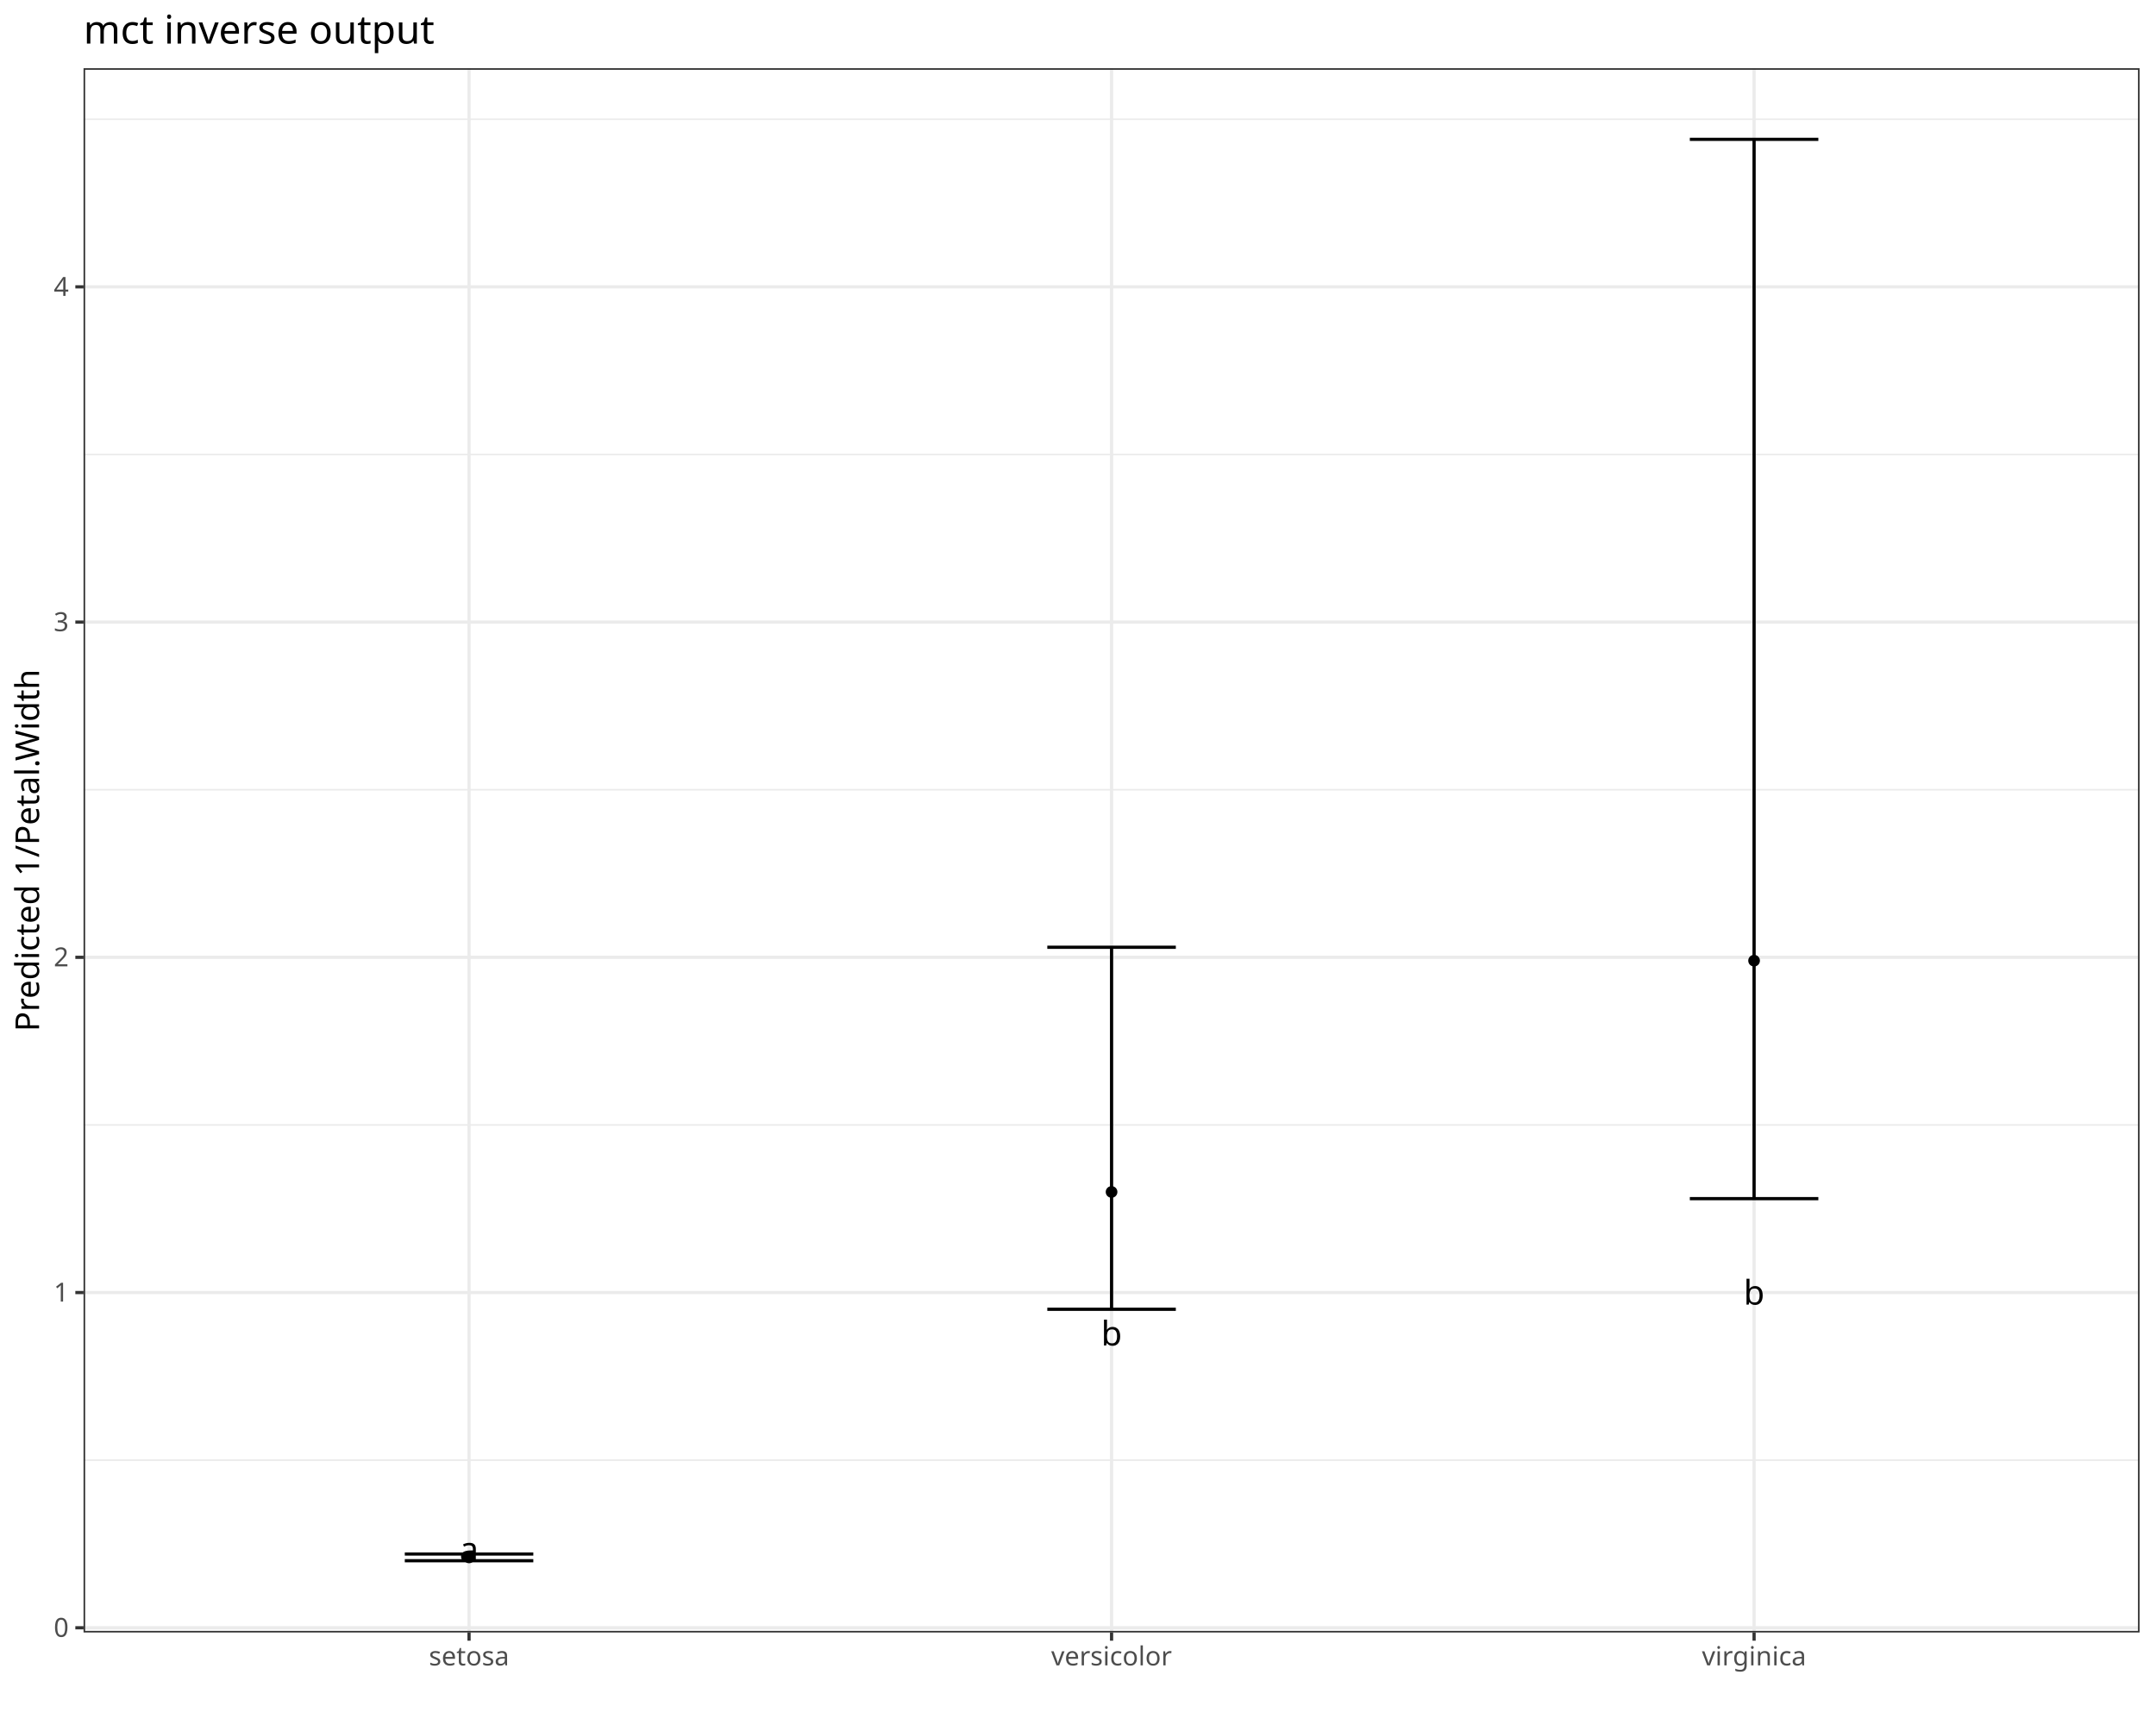
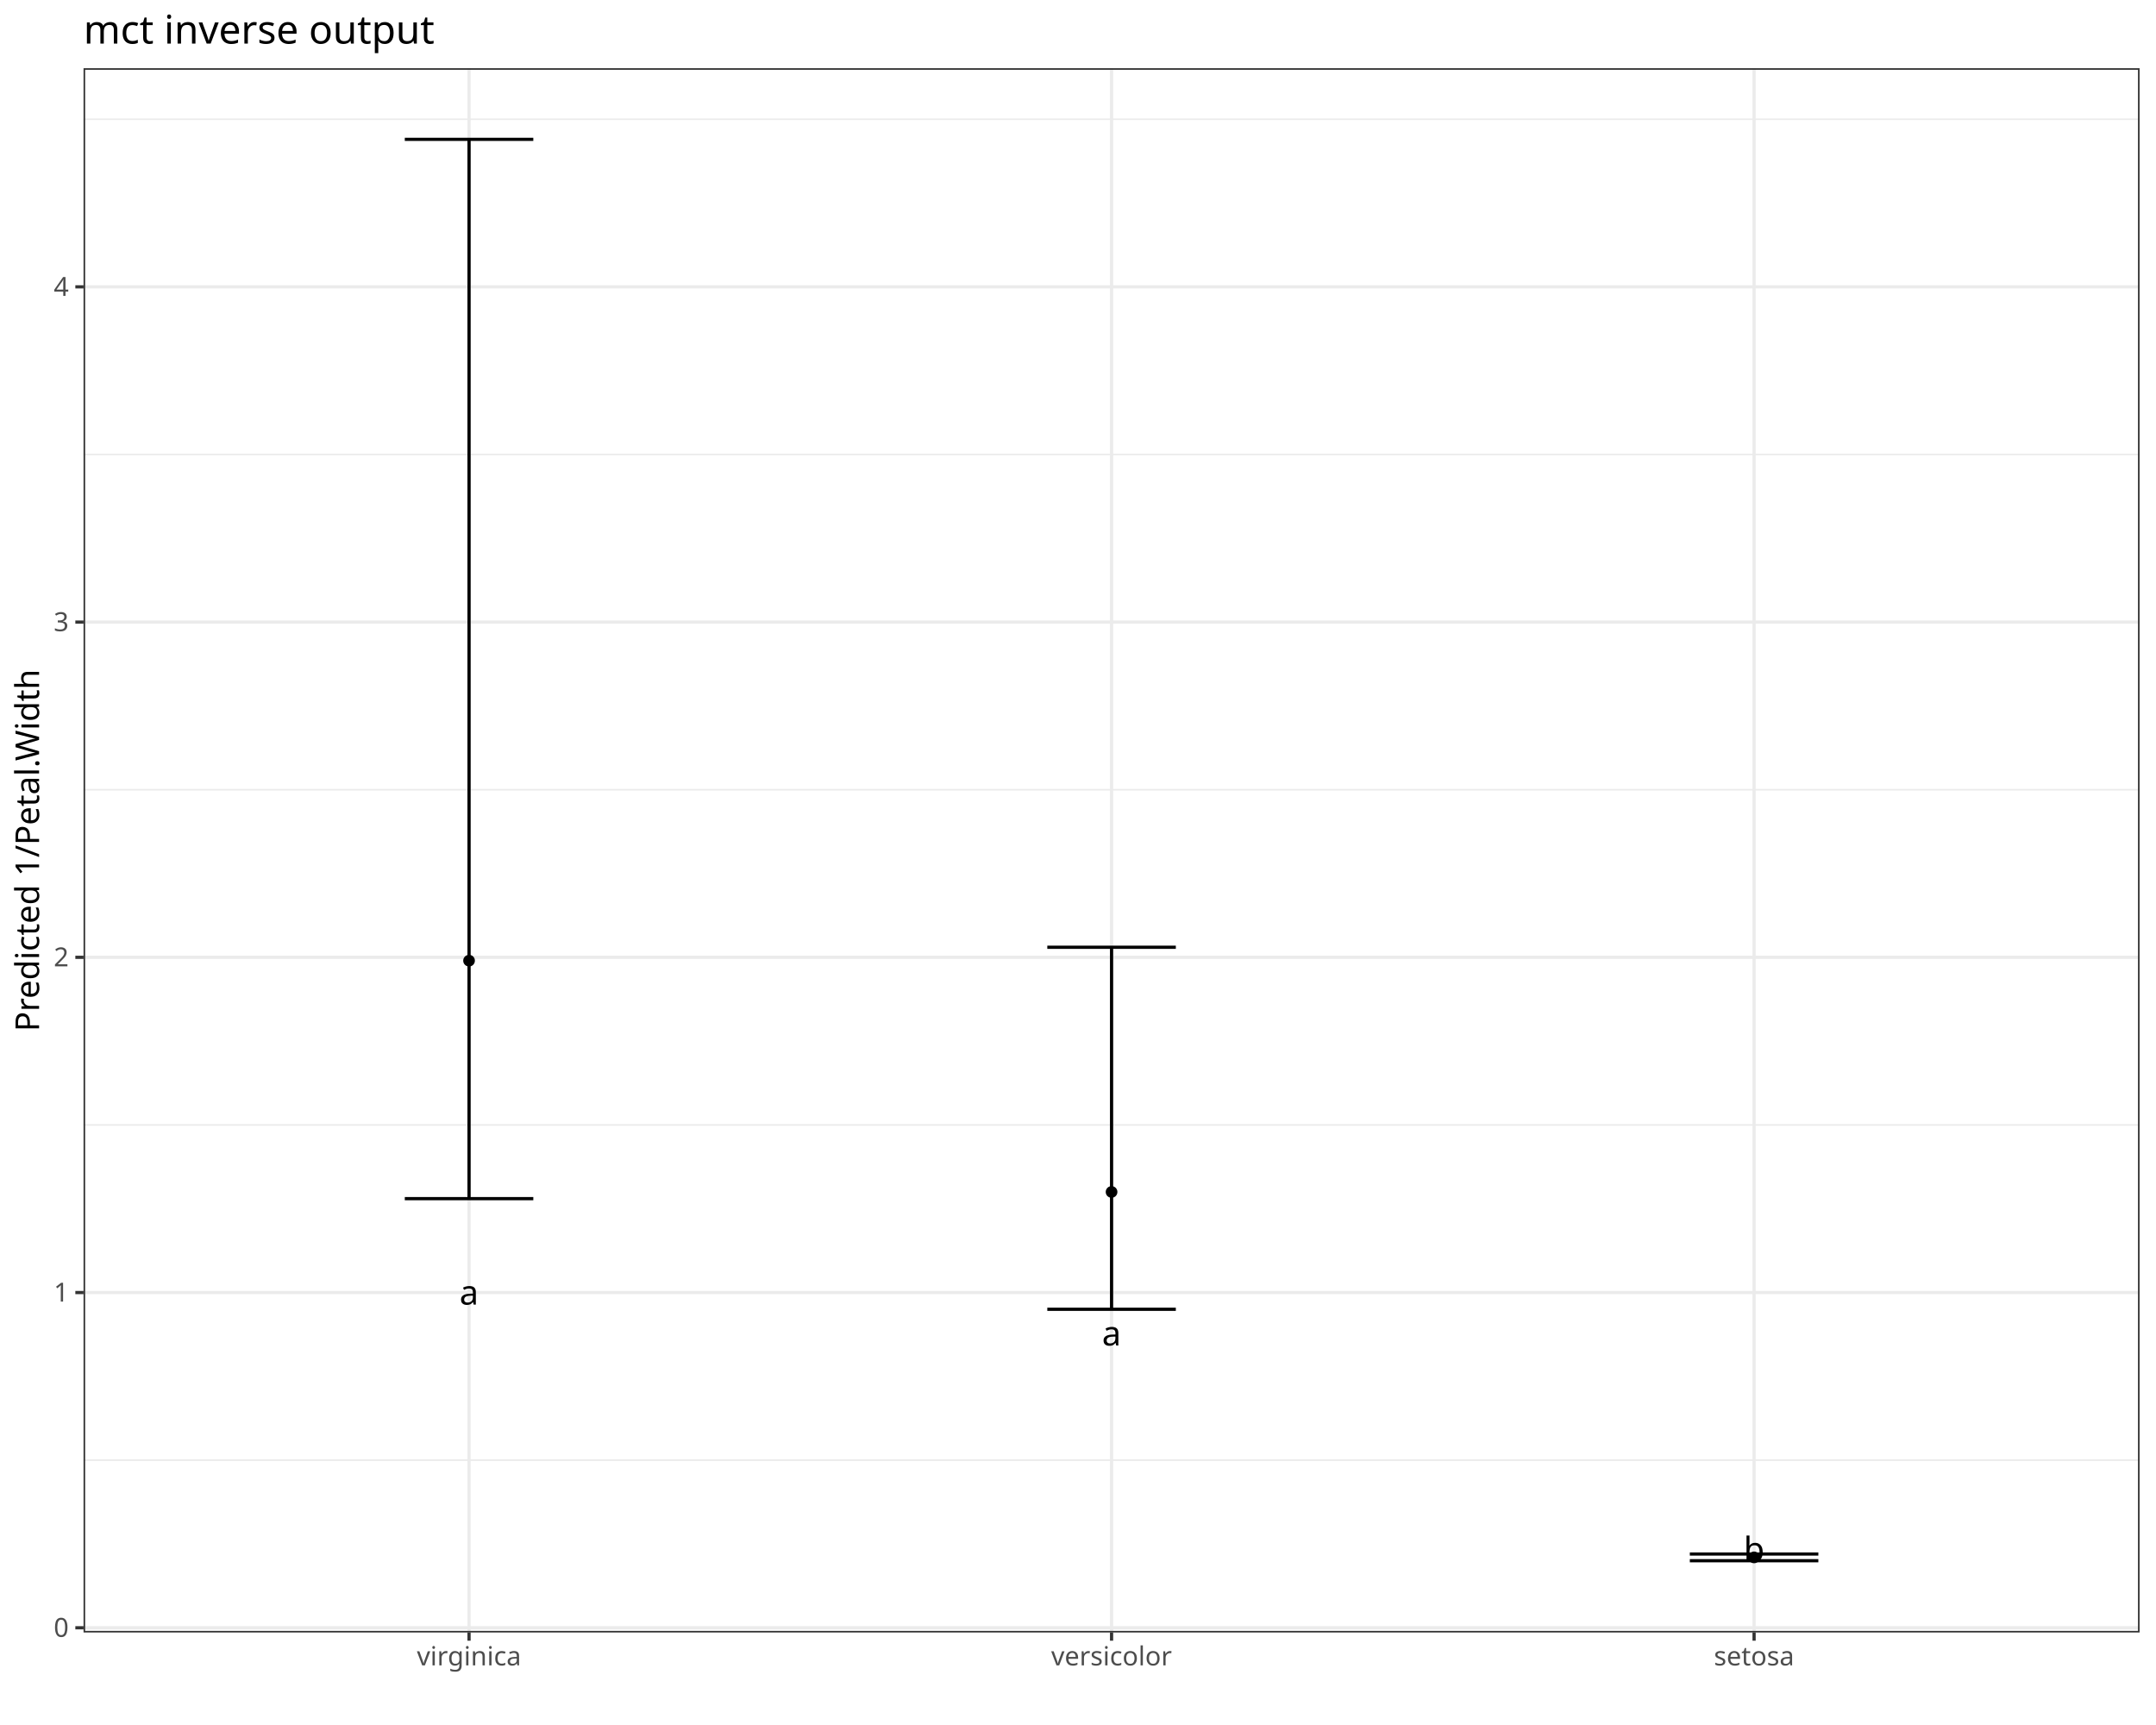
<svg xmlns="http://www.w3.org/2000/svg" class="svglite" data-engine-version="2.0" width="720.00pt" height="576.00pt" viewBox="0 0 720.00 576.00">
  <defs>
    <style type="text/css">
    .svglite line, .svglite polyline, .svglite polygon, .svglite path, .svglite rect, .svglite circle {
      fill: none;
      stroke: #000000;
      stroke-linecap: round;
      stroke-linejoin: round;
      stroke-miterlimit: 10.00;
    }
  </style>
  </defs>
  <rect width="100%" height="100%" style="stroke: none; fill: #FFFFFF;" />
  <defs>
    <clipPath id="cpMC4wMHw3MjAuMDB8MC4wMHw1NzYuMDA=">
      <rect x="0.00" y="0.00" width="720.00" height="576.00" />
    </clipPath>
  </defs>
  <g clip-path="url(#cpMC4wMHw3MjAuMDB8MC4wMHw1NzYuMDA=)">
    <rect x="0.00" y="0.00" width="720.00" height="576.00" style="stroke-width: 1.07; stroke: #FFFFFF; fill: #FFFFFF;" />
  </g>
  <defs>
    <clipPath id="cpMjcuOTB8NzE0LjUyfDIyLjc4fDU0NS4xMQ==">
      <rect x="27.90" y="22.78" width="686.62" height="522.33" />
    </clipPath>
  </defs>
  <g clip-path="url(#cpMjcuOTB8NzE0LjUyfDIyLjc4fDU0NS4xMQ==)">
    <rect x="27.90" y="22.78" width="686.62" height="522.33" style="stroke-width: 1.07; stroke: none; fill: #FFFFFF;" />
    <polyline points="27.90,487.56 714.52,487.56 " style="stroke-width: 0.53; stroke: #EBEBEB; stroke-linecap: butt;" />
    <polyline points="27.90,375.63 714.52,375.63 " style="stroke-width: 0.53; stroke: #EBEBEB; stroke-linecap: butt;" />
    <polyline points="27.90,263.69 714.52,263.69 " style="stroke-width: 0.53; stroke: #EBEBEB; stroke-linecap: butt;" />
    <polyline points="27.90,151.75 714.52,151.75 " style="stroke-width: 0.53; stroke: #EBEBEB; stroke-linecap: butt;" />
    <polyline points="27.90,39.81 714.52,39.81 " style="stroke-width: 0.53; stroke: #EBEBEB; stroke-linecap: butt;" />
    <polyline points="27.90,543.53 714.52,543.53 " style="stroke-width: 1.07; stroke: #EBEBEB; stroke-linecap: butt;" />
    <polyline points="27.90,431.60 714.52,431.60 " style="stroke-width: 1.07; stroke: #EBEBEB; stroke-linecap: butt;" />
    <polyline points="27.90,319.66 714.52,319.66 " style="stroke-width: 1.07; stroke: #EBEBEB; stroke-linecap: butt;" />
    <polyline points="27.90,207.72 714.52,207.72 " style="stroke-width: 1.07; stroke: #EBEBEB; stroke-linecap: butt;" />
    <polyline points="27.90,95.78 714.52,95.78 " style="stroke-width: 1.07; stroke: #EBEBEB; stroke-linecap: butt;" />
    <polyline points="156.64,545.11 156.64,22.78 " style="stroke-width: 1.07; stroke: #EBEBEB; stroke-linecap: butt;" />
    <polyline points="371.21,545.11 371.21,22.78 " style="stroke-width: 1.07; stroke: #EBEBEB; stroke-linecap: butt;" />
    <polyline points="585.78,545.11 585.78,22.78 " style="stroke-width: 1.07; stroke: #EBEBEB; stroke-linecap: butt;" />
-     <polyline points="135.18,521.15 178.10,521.15 " style="stroke-width: 1.07; stroke-linecap: butt;" />
-     <polyline points="156.64,521.15 156.64,518.91 " style="stroke-width: 1.07; stroke-linecap: butt;" />
-     <polyline points="135.18,518.91 178.10,518.91 " style="stroke-width: 1.07; stroke-linecap: butt;" />
+     <polyline points="135.18,400.25 178.10,400.25 " style="stroke-width: 1.07; stroke-linecap: butt;" />
+     <polyline points="156.64,400.25 156.64,46.53 " style="stroke-width: 1.07; stroke-linecap: butt;" />
+     <polyline points="135.18,46.53 178.10,46.53 " style="stroke-width: 1.07; stroke-linecap: butt;" />
    <polyline points="349.75,437.19 392.67,437.19 " style="stroke-width: 1.07; stroke-linecap: butt;" />
    <polyline points="371.21,437.19 371.21,316.30 " style="stroke-width: 1.07; stroke-linecap: butt;" />
    <polyline points="349.75,316.30 392.67,316.30 " style="stroke-width: 1.07; stroke-linecap: butt;" />
-     <polyline points="564.32,400.25 607.24,400.25 " style="stroke-width: 1.07; stroke-linecap: butt;" />
-     <polyline points="585.78,400.25 585.78,46.53 " style="stroke-width: 1.07; stroke-linecap: butt;" />
-     <polyline points="564.32,46.53 607.24,46.53 " style="stroke-width: 1.07; stroke-linecap: butt;" />
-     <text x="156.64" y="521.37" text-anchor="middle" style="font-size: 11.38px; font-family: sans;" textLength="6.33px" lengthAdjust="spacingAndGlyphs">a</text>
-     <text x="371.21" y="449.28" text-anchor="middle" style="font-size: 11.38px; font-family: sans;" textLength="6.33px" lengthAdjust="spacingAndGlyphs">b</text>
-     <text x="585.78" y="435.63" text-anchor="middle" style="font-size: 11.38px; font-family: sans;" textLength="6.33px" lengthAdjust="spacingAndGlyphs">b</text>
-     <circle cx="156.64" cy="520.03" r="1.95" style="stroke-width: 0.71; stroke: none; fill: #000000;" />
+     <polyline points="564.32,521.15 607.24,521.15 " style="stroke-width: 1.07; stroke-linecap: butt;" />
+     <polyline points="585.78,521.15 585.78,518.91 " style="stroke-width: 1.07; stroke-linecap: butt;" />
+     <polyline points="564.32,518.91 607.24,518.91 " style="stroke-width: 1.07; stroke-linecap: butt;" />
+     <text x="156.64" y="435.63" text-anchor="middle" style="font-size: 11.38px; font-family: sans;" textLength="6.33px" lengthAdjust="spacingAndGlyphs">a</text>
+     <text x="371.21" y="449.28" text-anchor="middle" style="font-size: 11.38px; font-family: sans;" textLength="6.33px" lengthAdjust="spacingAndGlyphs">a</text>
+     <text x="585.78" y="521.37" text-anchor="middle" style="font-size: 11.38px; font-family: sans;" textLength="6.33px" lengthAdjust="spacingAndGlyphs">b</text>
+     <circle cx="156.64" cy="320.78" r="1.95" style="stroke-width: 0.71; stroke: none; fill: #000000;" />
    <circle cx="371.21" cy="398.01" r="1.95" style="stroke-width: 0.71; stroke: none; fill: #000000;" />
-     <circle cx="585.78" cy="320.78" r="1.95" style="stroke-width: 0.71; stroke: none; fill: #000000;" />
+     <circle cx="585.78" cy="520.03" r="1.95" style="stroke-width: 0.71; stroke: none; fill: #000000;" />
    <rect x="27.90" y="22.78" width="686.62" height="522.33" style="stroke-width: 1.07; stroke: #333333;" />
  </g>
  <g clip-path="url(#cpMC4wMHw3MjAuMDB8MC4wMHw1NzYuMDA=)">
    <text x="22.97" y="546.56" text-anchor="end" style="font-size: 8.80px; fill: #4D4D4D; font-family: sans;" textLength="4.89px" lengthAdjust="spacingAndGlyphs">0</text>
    <text x="22.97" y="434.62" text-anchor="end" style="font-size: 8.80px; fill: #4D4D4D; font-family: sans;" textLength="4.89px" lengthAdjust="spacingAndGlyphs">1</text>
    <text x="22.97" y="322.68" text-anchor="end" style="font-size: 8.80px; fill: #4D4D4D; font-family: sans;" textLength="4.89px" lengthAdjust="spacingAndGlyphs">2</text>
    <text x="22.97" y="210.75" text-anchor="end" style="font-size: 8.80px; fill: #4D4D4D; font-family: sans;" textLength="4.89px" lengthAdjust="spacingAndGlyphs">3</text>
    <text x="22.97" y="98.81" text-anchor="end" style="font-size: 8.80px; fill: #4D4D4D; font-family: sans;" textLength="4.89px" lengthAdjust="spacingAndGlyphs">4</text>
    <polyline points="25.16,543.53 27.90,543.53 " style="stroke-width: 1.07; stroke: #333333; stroke-linecap: butt;" />
    <polyline points="25.16,431.60 27.90,431.60 " style="stroke-width: 1.07; stroke: #333333; stroke-linecap: butt;" />
    <polyline points="25.16,319.66 27.90,319.66 " style="stroke-width: 1.07; stroke: #333333; stroke-linecap: butt;" />
    <polyline points="25.16,207.72 27.90,207.72 " style="stroke-width: 1.07; stroke: #333333; stroke-linecap: butt;" />
    <polyline points="25.16,95.78 27.90,95.78 " style="stroke-width: 1.07; stroke: #333333; stroke-linecap: butt;" />
    <polyline points="156.64,547.85 156.64,545.11 " style="stroke-width: 1.07; stroke: #333333; stroke-linecap: butt;" />
    <polyline points="371.21,547.85 371.21,545.11 " style="stroke-width: 1.07; stroke: #333333; stroke-linecap: butt;" />
    <polyline points="585.78,547.85 585.78,545.11 " style="stroke-width: 1.07; stroke: #333333; stroke-linecap: butt;" />
-     <text x="156.64" y="556.10" text-anchor="middle" style="font-size: 8.80px; fill: #4D4D4D; font-family: sans;" textLength="25.94px" lengthAdjust="spacingAndGlyphs">setosa</text>
+     <text x="156.64" y="556.10" text-anchor="middle" style="font-size: 8.80px; fill: #4D4D4D; font-family: sans;" textLength="32.28px" lengthAdjust="spacingAndGlyphs">virginica</text>
    <text x="371.21" y="556.10" text-anchor="middle" style="font-size: 8.80px; fill: #4D4D4D; font-family: sans;" textLength="37.66px" lengthAdjust="spacingAndGlyphs">versicolor</text>
-     <text x="585.78" y="556.10" text-anchor="middle" style="font-size: 8.80px; fill: #4D4D4D; font-family: sans;" textLength="32.28px" lengthAdjust="spacingAndGlyphs">virginica</text>
+     <text x="585.78" y="556.10" text-anchor="middle" style="font-size: 8.80px; fill: #4D4D4D; font-family: sans;" textLength="25.94px" lengthAdjust="spacingAndGlyphs">setosa</text>
    <text transform="translate(13.05,283.95) rotate(-90)" text-anchor="middle" style="font-size: 11.00px; font-family: sans;" textLength="114.95px" lengthAdjust="spacingAndGlyphs">Predicted 1/Petal.Width</text>
    <text x="27.90" y="14.56" style="font-size: 13.20px; font-family: sans;" textLength="107.87px" lengthAdjust="spacingAndGlyphs">mct inverse output</text>
  </g>
</svg>
